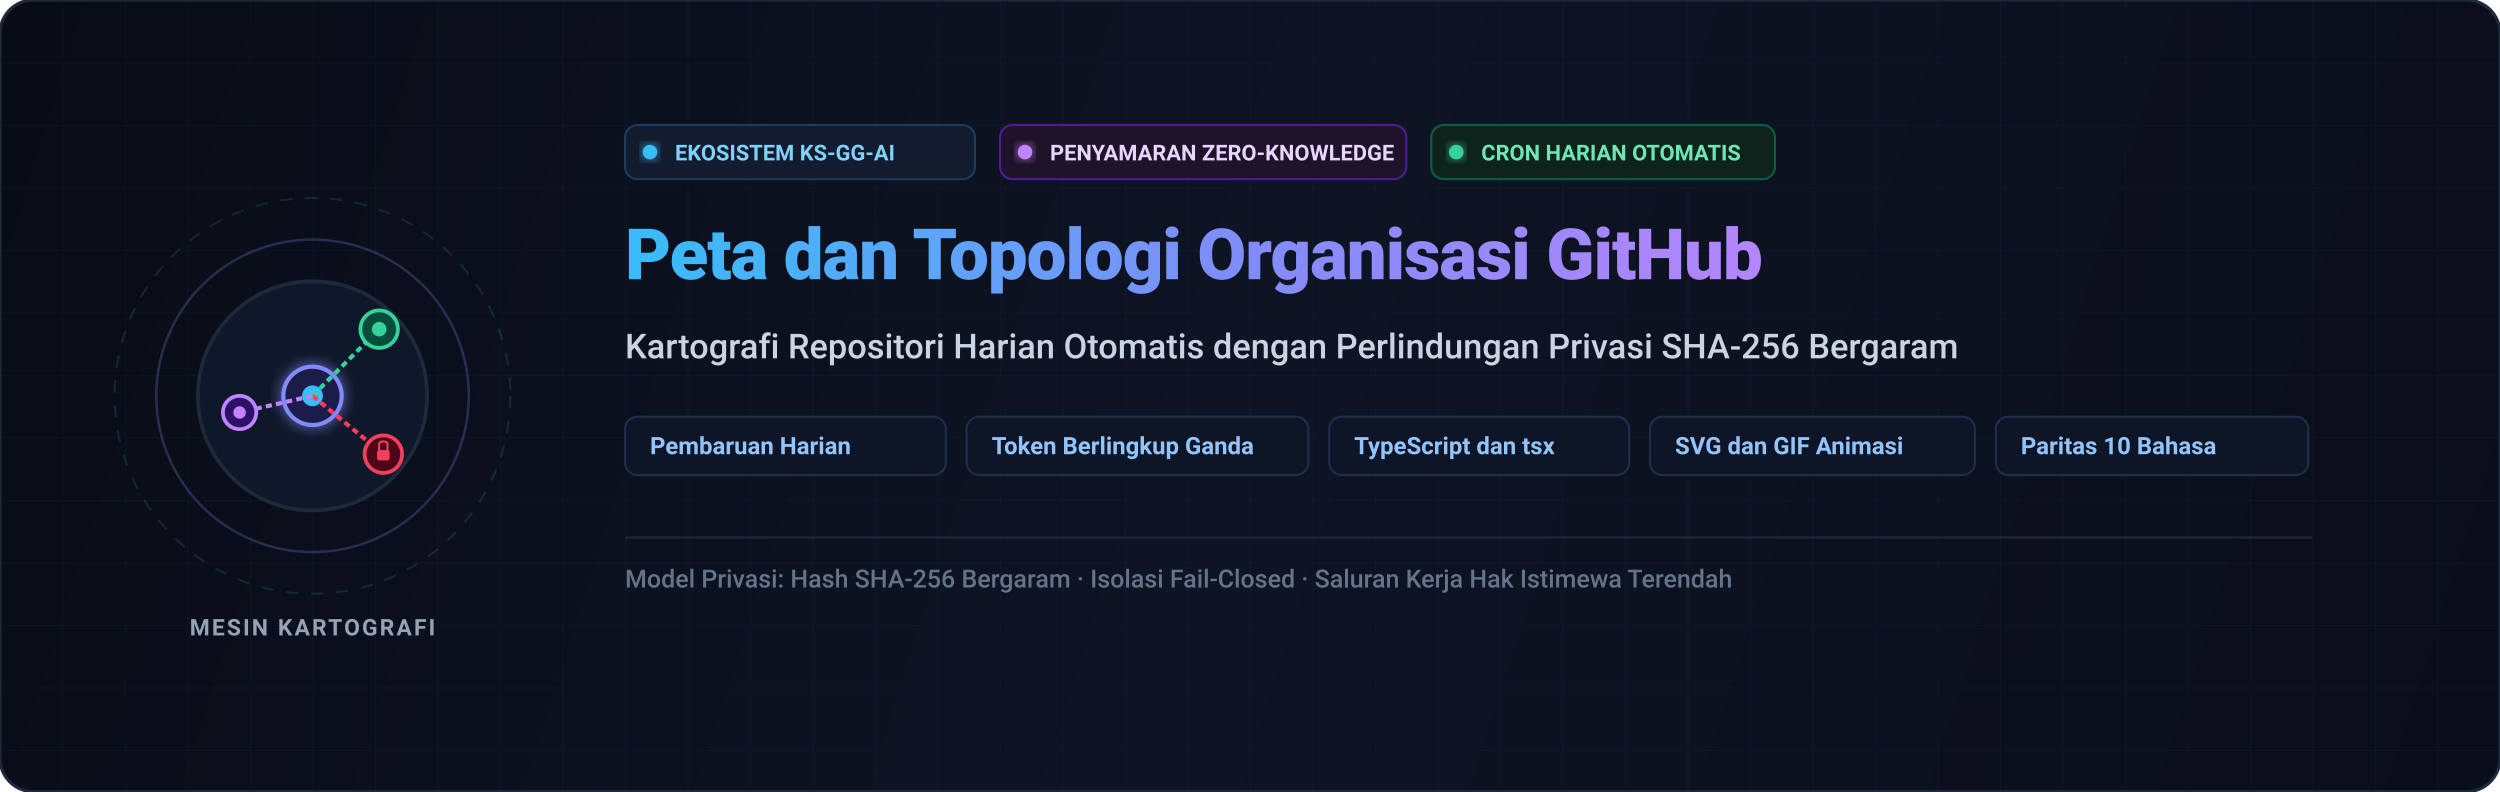
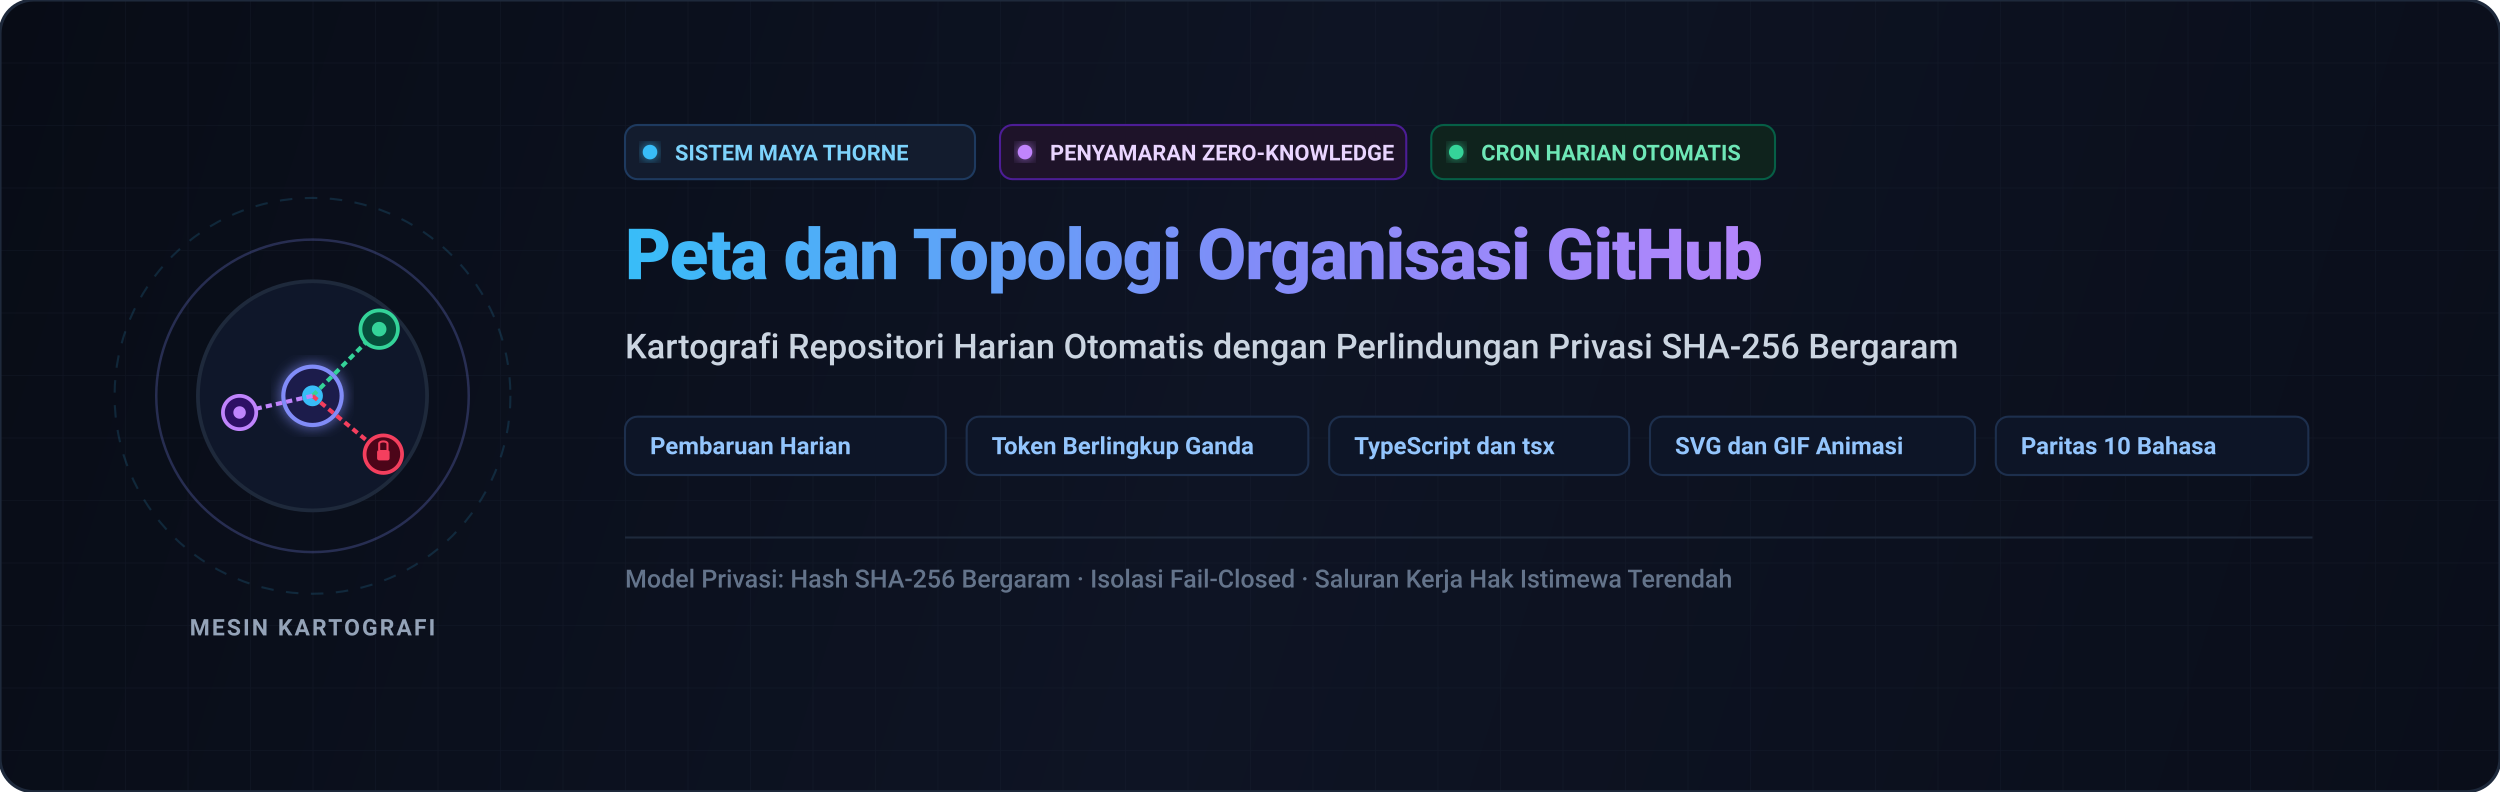
<svg xmlns="http://www.w3.org/2000/svg" width="1200" height="380" viewBox="0 0 1200 380" fill="none" role="img" aria-label="GitHub Organization Map &amp; Cartography Banner">
  <defs>
    <linearGradient id="bg-grad" x1="0" y1="0" x2="1200" y2="380" gradientUnits="userSpaceOnUse">
      <stop offset="0%" stop-color="#080c16" />
      <stop offset="50%" stop-color="#0e1424" />
      <stop offset="100%" stop-color="#0a0e1a" />
    </linearGradient>
    <linearGradient id="title-cyan" x1="0" y1="0" x2="600" y2="0" gradientUnits="userSpaceOnUse">
      <stop offset="0%" stop-color="#38bdf8" />
      <stop offset="50%" stop-color="#818cf8" />
      <stop offset="100%" stop-color="#c084fc" />
    </linearGradient>
    <linearGradient id="shield-grad" x1="0" y1="0" x2="120" y2="120" gradientUnits="userSpaceOnUse">
      <stop offset="0%" stop-color="#1e1b4b" />
      <stop offset="100%" stop-color="#0f172a" />
    </linearGradient>
    <pattern id="grid" width="30" height="30" patternUnits="userSpaceOnUse">
      <path d="M 30 0 L 0 0 0 30" fill="none" stroke="#1e293b" stroke-width="0.75" stroke-opacity="0.3" />
    </pattern>
    <filter id="glow" x="-20%" y="-20%" width="140%" height="140%">
      <feGaussianBlur stdDeviation="6" result="blur" />
      <feMerge>
        <feMergeNode in="blur" />
        <feMergeNode in="SourceGraphic" />
      </feMerge>
    </filter>
    <filter id="badge-glow" x="-20%" y="-20%" width="140%" height="140%">
      <feGaussianBlur stdDeviation="3" result="blur" />
      <feMerge>
        <feMergeNode in="blur" />
        <feMergeNode in="SourceGraphic" />
      </feMerge>
    </filter>
  </defs>
  <rect width="1200" height="380" rx="16" fill="url(#bg-grad)" />
  <rect width="1200" height="380" rx="16" fill="url(#grid)" />
  <rect width="1200" height="380" rx="16" stroke="#1e293b" stroke-width="1.5" />
  <g transform="translate(60, 65)">
    <circle cx="90" cy="125" r="95" fill="none" stroke="#38bdf8" stroke-width="1" stroke-opacity="0.15" stroke-dasharray="6 6" />
    <circle cx="90" cy="125" r="75" fill="none" stroke="#818cf8" stroke-width="1.2" stroke-opacity="0.25" />
    <circle cx="90" cy="125" r="55" fill="#0f172a" stroke="#1e293b" stroke-width="1.8" />
    <g transform="translate(90, 125)">
      <circle cx="0" cy="0" r="14" fill="#1e1b4b" stroke="#818cf8" stroke-width="2" filter="url(#badge-glow)" />
      <circle cx="0" cy="0" r="5" fill="#38bdf8" />
      <line x1="0" y1="0" x2="32" y2="-32" stroke="#34d399" stroke-width="2" stroke-dasharray="3 2" />
      <circle cx="32" cy="-32" r="9" fill="#064e3b" stroke="#34d399" stroke-width="1.8" />
      <circle cx="32" cy="-32" r="3.5" fill="#34d399" />
      <line x1="0" y1="0" x2="34" y2="28" stroke="#f43f5e" stroke-width="2" stroke-dasharray="3 2" />
      <circle cx="34" cy="28" r="9" fill="#4c0519" stroke="#f43f5e" stroke-width="1.8" />
      <rect x="31" y="26" width="6" height="5" rx="1" fill="#f43f5e" />
      <path d="M 32 26 L 32 23 C 32 21.5 36 21.5 36 23 L 36 26" fill="none" stroke="#f43f5e" stroke-width="1" />
      <line x1="0" y1="0" x2="-35" y2="8" stroke="#c084fc" stroke-width="2" stroke-dasharray="3 2" />
      <circle cx="-35" cy="8" r="8" fill="#2e1065" stroke="#c084fc" stroke-width="1.8" />
      <circle cx="-35" cy="8" r="3" fill="#c084fc" />
    </g>
    <text x="90" y="240" fill="#94a3b8" font-family="-apple-system, BlinkMacSystemFont, 'Segoe UI', Roboto, sans-serif" font-size="11" font-weight="700" letter-spacing="1" text-anchor="middle">MESIN KARTOGRAFI</text>
  </g>
  <g transform="translate(300, 60)">
    <g transform="translate(0, 0)">
      <rect x="0" y="0" width="168" height="26" rx="6" fill="#131c2e" stroke="#1e3a5f" stroke-width="1" />
      <circle cx="12" cy="13" r="3.5" fill="#38bdf8" filter="url(#badge-glow)" />
-       <text x="24" y="17" fill="#7dd3fc" font-family="-apple-system, BlinkMacSystemFont, 'Segoe UI', Roboto, sans-serif" font-size="10.5" font-weight="700">EKOSISTEM KS-GG-AI</text>
+       <text x="24" y="17" fill="#7dd3fc" font-family="-apple-system, BlinkMacSystemFont, 'Segoe UI', Roboto, sans-serif" font-size="10.5" font-weight="700">SISTEM MAYA THORNE</text>
      <rect x="180" y="0" width="195" height="26" rx="6" fill="#1e1329" stroke="#4c1d95" stroke-width="1" />
      <circle cx="192" cy="13" r="3.5" fill="#c084fc" filter="url(#badge-glow)" />
      <text x="204" y="17" fill="#e9d5ff" font-family="-apple-system, BlinkMacSystemFont, 'Segoe UI', Roboto, sans-serif" font-size="10.5" font-weight="700">PENYAMARAN ZERO-KNOWLEDGE</text>
      <rect x="387" y="0" width="165" height="26" rx="6" fill="#0f231d" stroke="#065f46" stroke-width="1" />
      <circle cx="399" cy="13" r="3.5" fill="#34d399" filter="url(#badge-glow)" />
      <text x="411" y="17" fill="#6ee7b7" font-family="-apple-system, BlinkMacSystemFont, 'Segoe UI', Roboto, sans-serif" font-size="10.5" font-weight="700">CRON HARIAN OTOMATIS</text>
    </g>
    <text x="0" y="74" fill="url(#title-cyan)" font-family="-apple-system, BlinkMacSystemFont, 'Segoe UI', Roboto, sans-serif" font-size="34" font-weight="900" letter-spacing="-0.5">
      Peta dan Topologi Organisasi GitHub
    </text>
    <text x="0" y="112" fill="#cbd5e1" font-family="-apple-system, BlinkMacSystemFont, 'Segoe UI', Roboto, sans-serif" font-size="16.5" font-weight="500">
      Kartografi Repositori Harian Otomatis dengan Perlindungan Privasi SHA-256 Bergaram
    </text>
    <g transform="translate(0, 140)">
      <rect x="0" y="0" width="154" height="28" rx="6" fill="#0d1527" stroke="#1d2f4d" stroke-width="1" />
      <text x="12" y="18" fill="#93c5fd" font-family="-apple-system, BlinkMacSystemFont, 'Segoe UI', Roboto, sans-serif" font-size="11.5" font-weight="600">Pembaruan Harian</text>
      <rect x="164" y="0" width="164" height="28" rx="6" fill="#0d1527" stroke="#1d2f4d" stroke-width="1" />
      <text x="176" y="18" fill="#93c5fd" font-family="-apple-system, BlinkMacSystemFont, 'Segoe UI', Roboto, sans-serif" font-size="11.5" font-weight="600">Token Berlingkup Ganda</text>
      <rect x="338" y="0" width="144" height="28" rx="6" fill="#0d1527" stroke="#1d2f4d" stroke-width="1" />
      <text x="350" y="18" fill="#93c5fd" font-family="-apple-system, BlinkMacSystemFont, 'Segoe UI', Roboto, sans-serif" font-size="11.5" font-weight="600">TypeScript dan tsx</text>
      <rect x="492" y="0" width="156" height="28" rx="6" fill="#0d1527" stroke="#1d2f4d" stroke-width="1" />
      <text x="504" y="18" fill="#93c5fd" font-family="-apple-system, BlinkMacSystemFont, 'Segoe UI', Roboto, sans-serif" font-size="11.5" font-weight="600">SVG dan GIF Animasi</text>
      <rect x="658" y="0" width="150" height="28" rx="6" fill="#0d1527" stroke="#1d2f4d" stroke-width="1" />
      <text x="670" y="18" fill="#93c5fd" font-family="-apple-system, BlinkMacSystemFont, 'Segoe UI', Roboto, sans-serif" font-size="11.5" font-weight="600">Paritas 10 Bahasa</text>
    </g>
    <g transform="translate(0, 198)">
      <line x1="0" y1="0" x2="810" y2="0" stroke="#1e293b" stroke-width="1" />
      <text x="0" y="24" fill="#64748b" font-family="-apple-system, BlinkMacSystemFont, 'Segoe UI', Roboto, sans-serif" font-size="12" font-weight="500">
        Model Privasi: Hash SHA-256 Bergaram · Isolasi Fail-Closed · Saluran Kerja Hak Istimewa Terendah
      </text>
    </g>
  </g>
</svg>
